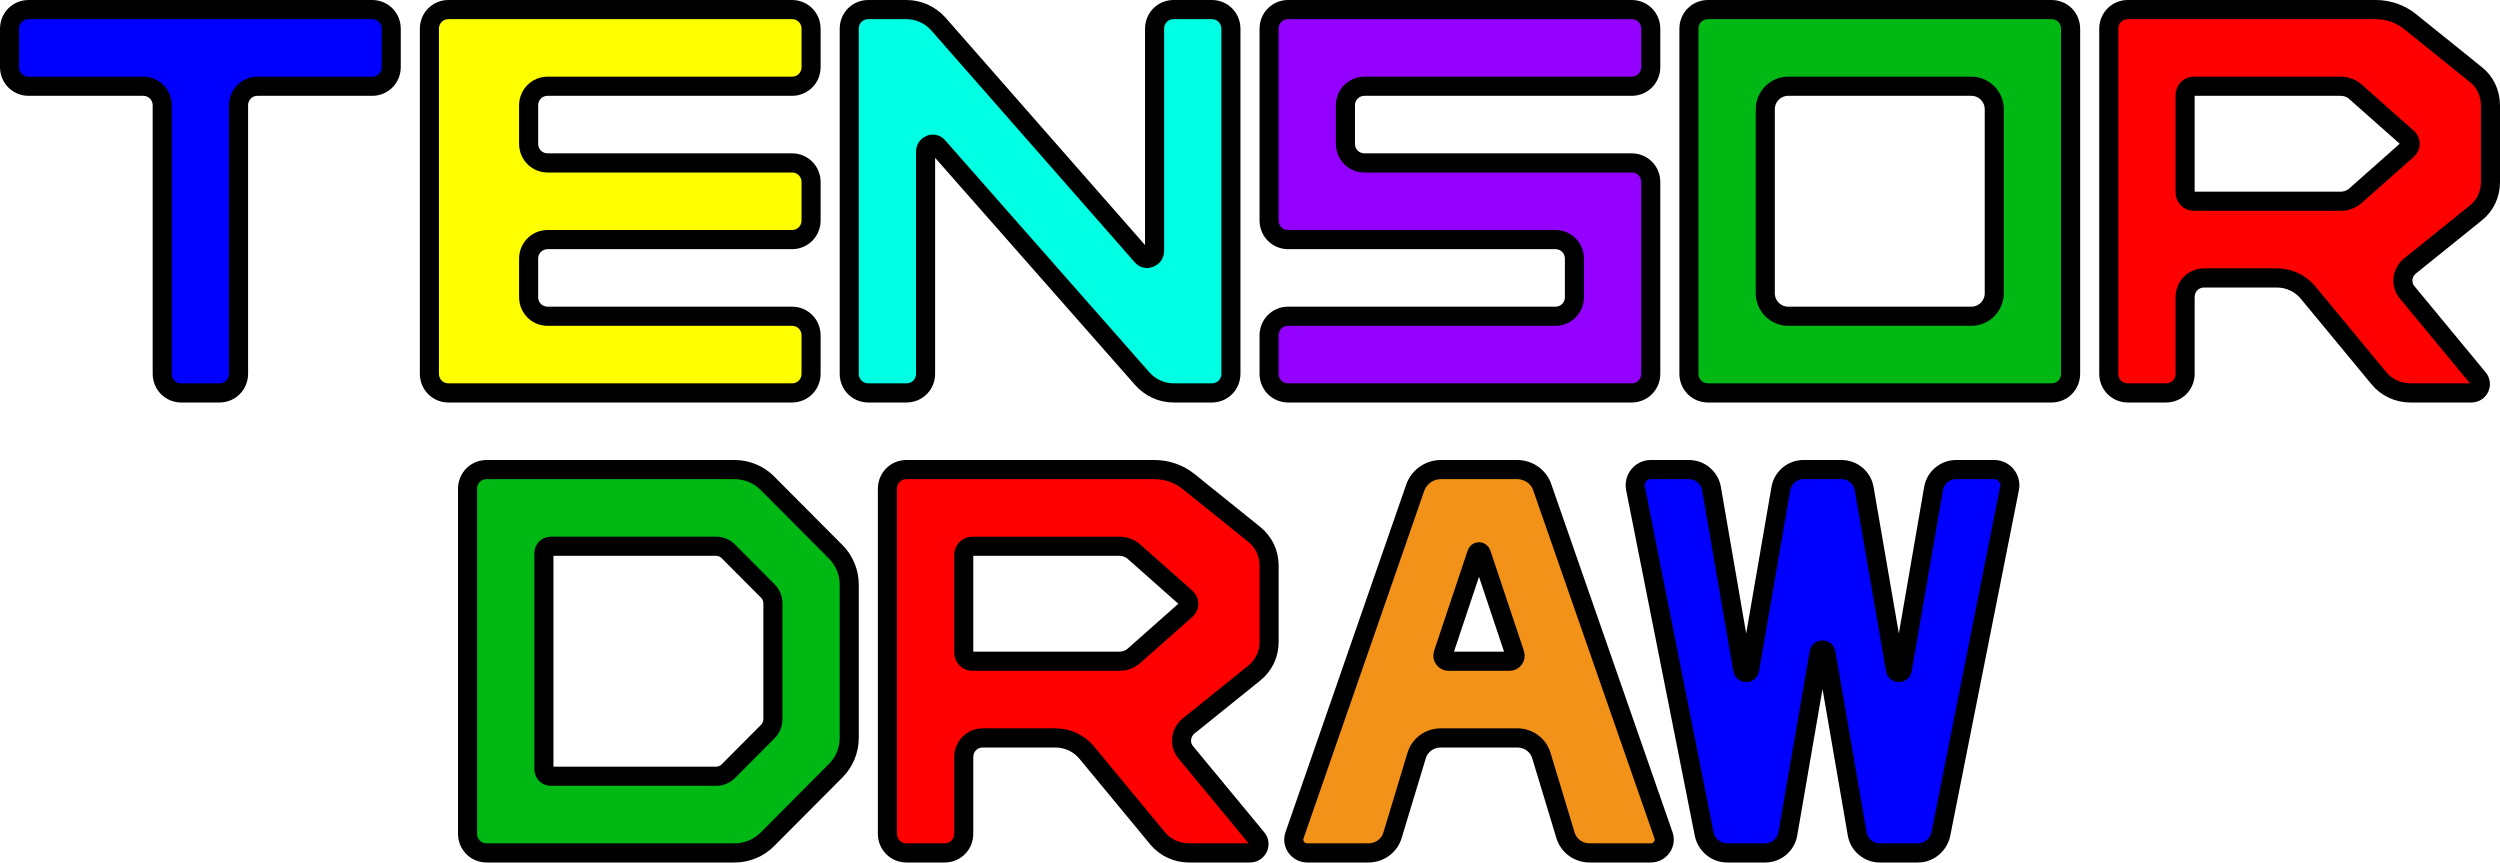
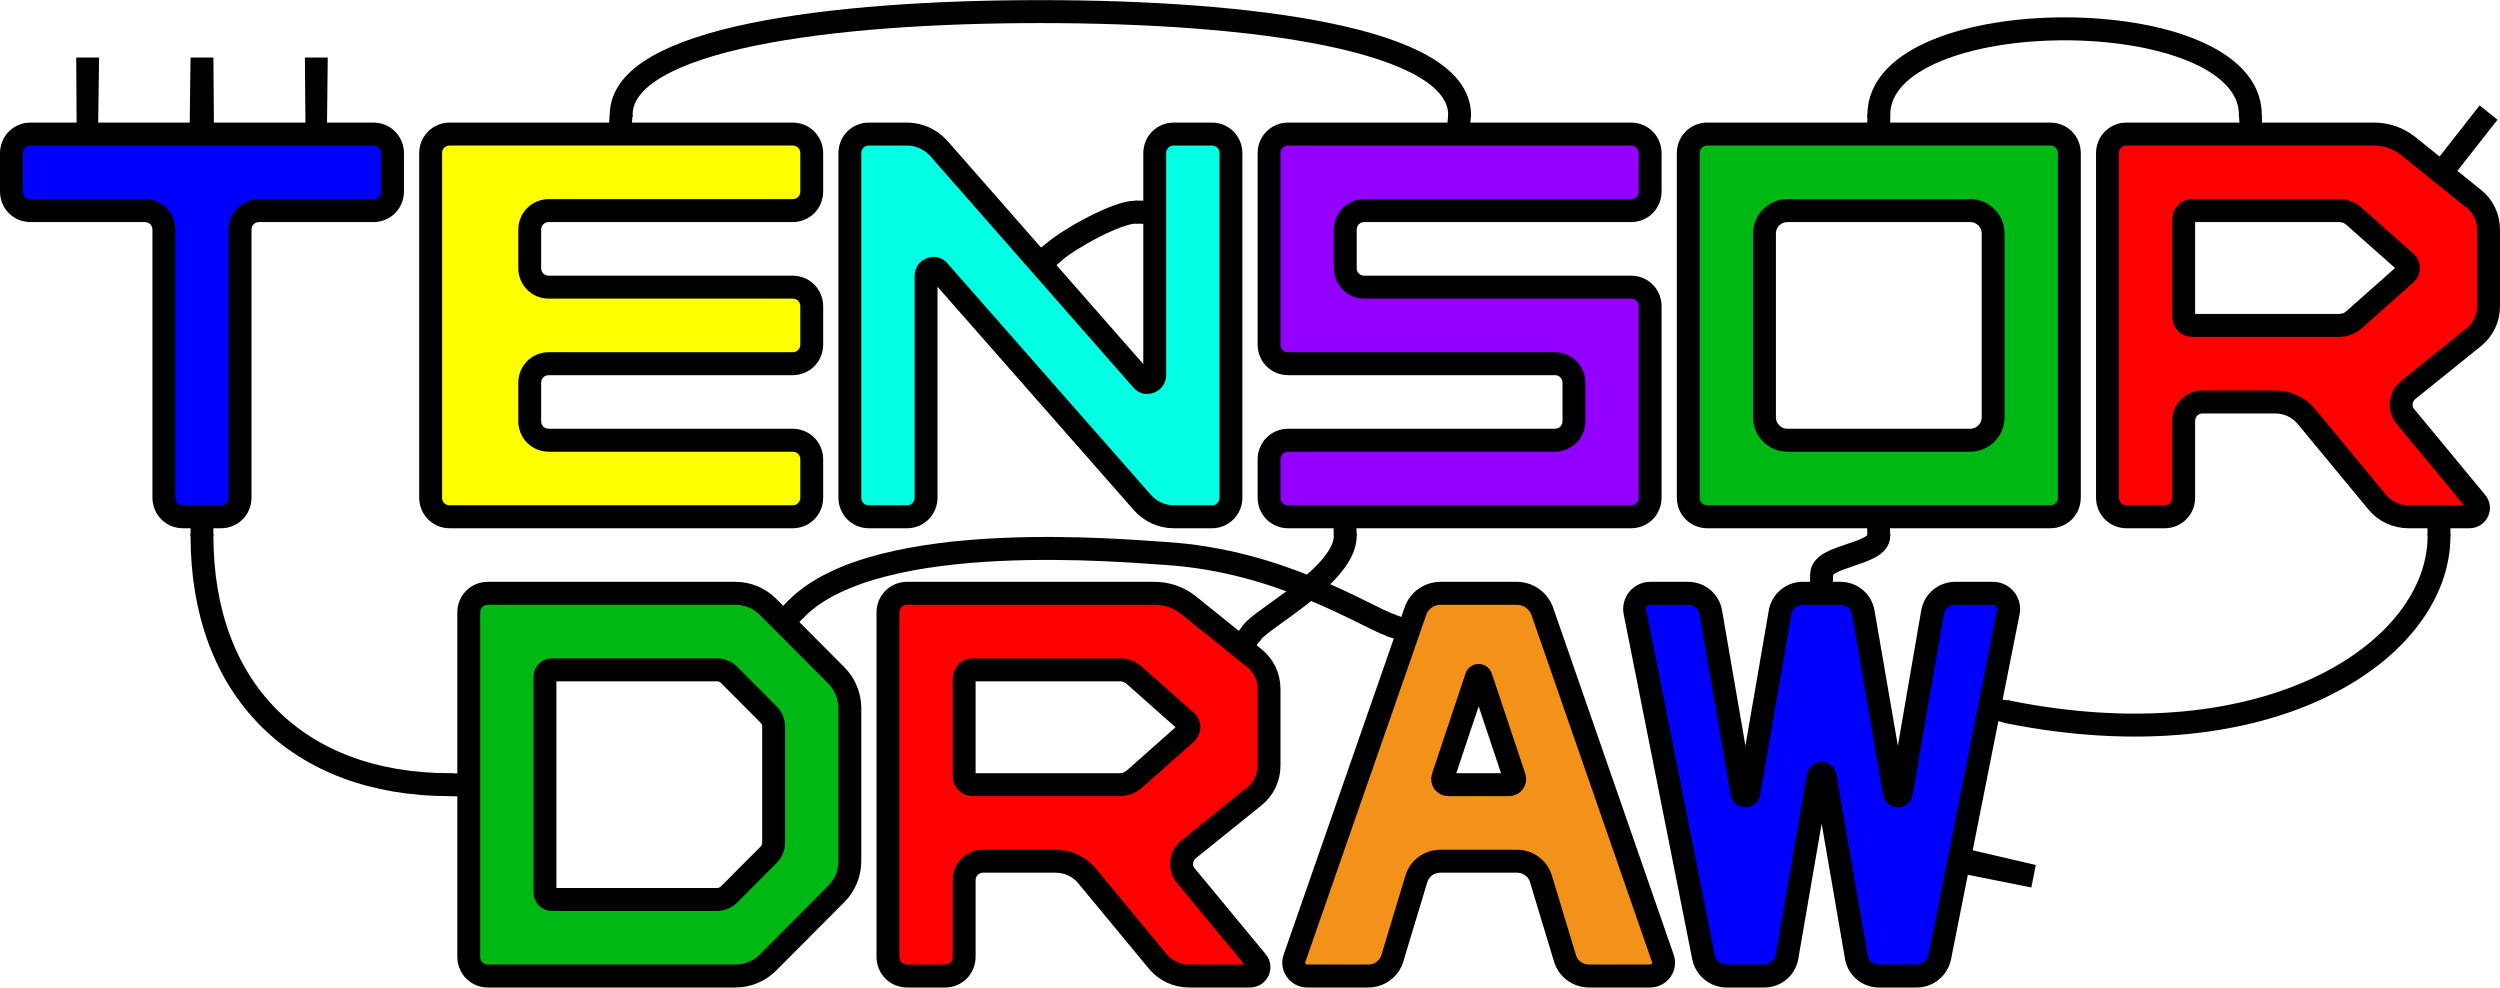
- <svg xmlns="http://www.w3.org/2000/svg" width="400" height="138" viewBox="0 0 400 138">
-   <path fill-rule="nonzero" fill="rgb(0%, 0%, 100%)" fill-opacity="1" stroke-width="0.05" stroke-linecap="butt" stroke-linejoin="miter" stroke="rgb(0%, 0%, 0%)" stroke-opacity="1" stroke-miterlimit="10" d="M -0.1 0.05 C -0.1 0.022 -0.078 -0 -0.05 -0 L 0.05 -0 C 0.078 -0 0.1 0.022 0.1 0.05 L 0.1 0.75 C 0.1 0.778 0.122 0.8 0.15 0.8 L 0.45 0.8 C 0.478 0.8 0.5 0.822 0.5 0.85 L 0.5 0.95 C 0.5 0.978 0.478 1 0.45 1 L -0.45 1 C -0.478 1 -0.5 0.978 -0.5 0.95 L -0.5 0.85 C -0.5 0.822 -0.478 0.8 -0.45 0.8 L -0.15 0.8 C -0.122 0.8 -0.1 0.778 -0.1 0.75 Z M -0.1 0.05 " transform="matrix(61.0687, 0, 0, -61.33333, 32.06107, 62.86667)" />
-   <path fill-rule="nonzero" fill="rgb(100%, 100%, 0%)" fill-opacity="1" stroke-width="0.05" stroke-linecap="butt" stroke-linejoin="miter" stroke="rgb(0%, 0%, 0%)" stroke-opacity="1" stroke-miterlimit="10" d="M -0.5 0.05 C -0.5 0.022 -0.478 -0 -0.45 -0 L 0.45 -0 C 0.478 -0 0.5 0.022 0.5 0.05 L 0.5 0.15 C 0.5 0.178 0.478 0.2 0.45 0.2 L -0.19 0.2 C -0.218 0.2 -0.24 0.222 -0.24 0.25 L -0.24 0.35 C -0.24 0.378 -0.218 0.4 -0.19 0.4 L 0.45 0.4 C 0.478 0.4 0.5 0.422 0.5 0.45 L 0.5 0.55 C 0.5 0.578 0.478 0.6 0.45 0.6 L -0.19 0.6 C -0.218 0.6 -0.24 0.622 -0.24 0.65 L -0.24 0.75 C -0.24 0.778 -0.218 0.8 -0.19 0.8 L 0.45 0.8 C 0.478 0.8 0.5 0.822 0.5 0.85 L 0.5 0.95 C 0.5 0.978 0.478 1 0.45 1 L -0.45 1 C -0.478 1 -0.5 0.978 -0.5 0.95 Z M -0.5 0.05 " transform="matrix(61.0687, 0, 0, -61.33333, 99.23664, 62.86667)" />
-   <path fill-rule="nonzero" fill="rgb(0%, 100%, 89%)" fill-opacity="1" stroke-width="0.05" stroke-linecap="butt" stroke-linejoin="miter" stroke="rgb(0%, 0%, 0%)" stroke-opacity="1" stroke-miterlimit="10" d="M -0.5 0.05 C -0.5 0.022 -0.478 -0 -0.45 -0 L -0.35 -0 C -0.322 -0 -0.3 0.022 -0.3 0.05 L -0.3 0.63 C -0.3 0.647 -0.278 0.656 -0.267 0.642 L 0.267 0.038 C 0.288 0.014 0.318 -0 0.35 -0 L 0.45 -0 C 0.478 -0 0.5 0.022 0.5 0.05 L 0.5 0.95 C 0.5 0.978 0.478 1 0.45 1 L 0.35 1 C 0.322 1 0.3 0.978 0.3 0.95 L 0.3 0.37 C 0.3 0.353 0.278 0.344 0.267 0.357 L -0.267 0.963 C -0.288 0.986 -0.318 1 -0.35 1 L -0.45 1 C -0.478 1 -0.5 0.978 -0.5 0.95 Z M -0.5 0.05 " transform="matrix(61.0687, 0, 0, -61.33333, 166.4122, 62.86667)" />
-   <path fill-rule="nonzero" fill="rgb(58%, 0%, 100%)" fill-opacity="1" stroke-width="0.05" stroke-linecap="butt" stroke-linejoin="miter" stroke="rgb(0%, 0%, 0%)" stroke-opacity="1" stroke-miterlimit="10" d="M -0.5 0.05 C -0.5 0.022 -0.478 -0 -0.45 -0 L 0.45 -0 C 0.478 -0 0.5 0.022 0.5 0.05 L 0.5 0.55 C 0.5 0.578 0.478 0.6 0.45 0.6 L -0.25 0.6 C -0.278 0.6 -0.3 0.622 -0.3 0.65 L -0.3 0.75 C -0.3 0.778 -0.278 0.8 -0.25 0.8 L 0.45 0.8 C 0.478 0.8 0.5 0.822 0.5 0.85 L 0.5 0.95 C 0.5 0.978 0.478 1 0.45 1 L -0.45 1 C -0.478 1 -0.5 0.978 -0.5 0.95 L -0.5 0.45 C -0.5 0.422 -0.478 0.4 -0.45 0.4 L 0.25 0.4 C 0.278 0.4 0.3 0.378 0.3 0.35 L 0.3 0.25 C 0.3 0.222 0.278 0.2 0.25 0.2 L -0.45 0.2 C -0.478 0.2 -0.5 0.178 -0.5 0.15 Z M -0.5 0.05 " transform="matrix(61.0687, 0, 0, -61.33333, 233.5878, 62.86667)" />
-   <path fill-rule="evenodd" fill="rgb(0%, 72%, 8%)" fill-opacity="1" stroke-width="0.05" stroke-linecap="butt" stroke-linejoin="miter" stroke="rgb(0%, 0%, 0%)" stroke-opacity="1" stroke-miterlimit="10" d="M -0.5 0.05 C -0.5 0.022 -0.478 -0 -0.45 -0 L 0.45 -0 C 0.478 -0 0.5 0.022 0.5 0.05 L 0.5 0.95 C 0.5 0.978 0.478 1 0.45 1 L -0.45 1 C -0.478 1 -0.5 0.978 -0.5 0.95 Z M -0.3 0.26 C -0.3 0.227 -0.273 0.2 -0.24 0.2 L 0.24 0.2 C 0.273 0.2 0.3 0.227 0.3 0.26 L 0.3 0.74 C 0.3 0.773 0.273 0.8 0.24 0.8 L -0.24 0.8 C -0.273 0.8 -0.3 0.773 -0.3 0.74 Z M -0.3 0.26 " transform="matrix(61.0687, 0, 0, -61.33333, 300.7634, 62.86667)" />
-   <path fill-rule="evenodd" fill="rgb(100%, 0%, 0%)" fill-opacity="1" stroke-width="0.05" stroke-linecap="butt" stroke-linejoin="miter" stroke="rgb(0%, 0%, 0%)" stroke-opacity="1" stroke-miterlimit="10" d="M -0.5 0.05 C -0.5 0.022 -0.478 -0 -0.45 -0 L -0.35 -0 C -0.322 -0 -0.3 0.022 -0.3 0.05 L -0.3 0.25 C -0.3 0.278 -0.278 0.3 -0.25 0.3 L -0.06 0.3 C -0.028 0.3 0.002 0.286 0.022 0.262 L 0.208 0.038 C 0.228 0.014 0.258 -0 0.29 -0 L 0.45 -0 C 0.47 -0 0.481 0.023 0.468 0.038 L 0.282 0.262 C 0.264 0.283 0.268 0.314 0.289 0.331 L 0.461 0.469 C 0.486 0.488 0.5 0.518 0.5 0.55 L 0.5 0.75 C 0.5 0.782 0.486 0.812 0.461 0.831 L 0.289 0.969 C 0.264 0.989 0.232 1 0.2 1 L -0.45 1 C -0.478 1 -0.5 0.978 -0.5 0.95 Z M -0.3 0.523 C -0.3 0.51 -0.29 0.5 -0.277 0.5 L 0.107 0.5 C 0.122 0.5 0.136 0.505 0.147 0.515 L 0.283 0.635 C 0.292 0.643 0.292 0.657 0.283 0.665 L 0.147 0.785 C 0.136 0.795 0.122 0.8 0.107 0.8 L -0.277 0.8 C -0.29 0.8 -0.3 0.79 -0.3 0.777 Z M -0.3 0.523 " transform="matrix(61.0687, 0, 0, -61.33333, 367.9389, 62.86667)" />
-   <path fill-rule="evenodd" fill="rgb(0%, 72%, 8%)" fill-opacity="1" stroke-width="0.05" stroke-linecap="butt" stroke-linejoin="miter" stroke="rgb(0%, 0%, 0%)" stroke-opacity="1" stroke-miterlimit="10" d="M -0.5 0.05 C -0.5 0.022 -0.478 0 -0.45 0 L 0.2 0 C 0.232 0 0.263 0.013 0.285 0.035 L 0.465 0.215 C 0.487 0.237 0.5 0.268 0.5 0.3 L 0.5 0.7 C 0.5 0.732 0.487 0.763 0.465 0.785 L 0.285 0.965 C 0.263 0.987 0.232 1 0.2 1 L -0.45 1 C -0.478 1 -0.5 0.978 -0.5 0.95 Z M -0.3 0.218 C -0.3 0.208 -0.292 0.2 -0.282 0.2 L 0.152 0.2 C 0.163 0.2 0.175 0.205 0.183 0.213 L 0.287 0.317 C 0.295 0.325 0.3 0.337 0.3 0.348 L 0.3 0.652 C 0.3 0.663 0.295 0.675 0.287 0.683 L 0.183 0.787 C 0.175 0.795 0.163 0.8 0.152 0.8 L -0.282 0.8 C -0.292 0.8 -0.3 0.792 -0.3 0.782 Z M -0.3 0.218 " transform="matrix(61.0687, 0, 0, -61.33333, 105.3435, 136.4667)" />
-   <path fill-rule="evenodd" fill="rgb(100%, 0%, 0%)" fill-opacity="1" stroke-width="0.05" stroke-linecap="butt" stroke-linejoin="miter" stroke="rgb(0%, 0%, 0%)" stroke-opacity="1" stroke-miterlimit="10" d="M -0.5 0.05 C -0.5 0.022 -0.478 0 -0.45 0 L -0.35 0 C -0.322 0 -0.3 0.022 -0.3 0.05 L -0.3 0.25 C -0.3 0.278 -0.278 0.3 -0.25 0.3 L -0.06 0.3 C -0.028 0.3 0.002 0.286 0.022 0.262 L 0.208 0.038 C 0.228 0.014 0.258 0 0.29 0 L 0.45 0 C 0.47 0 0.481 0.023 0.468 0.038 L 0.282 0.262 C 0.264 0.283 0.268 0.314 0.289 0.331 L 0.461 0.469 C 0.486 0.489 0.5 0.518 0.5 0.55 L 0.5 0.75 C 0.5 0.782 0.486 0.811 0.461 0.831 L 0.289 0.969 C 0.264 0.989 0.232 1 0.2 1 L -0.45 1 C -0.478 1 -0.5 0.978 -0.5 0.95 Z M -0.3 0.523 C -0.3 0.51 -0.29 0.5 -0.277 0.5 L 0.107 0.5 C 0.122 0.5 0.136 0.505 0.147 0.515 L 0.283 0.635 C 0.292 0.643 0.292 0.657 0.283 0.665 L 0.147 0.785 C 0.136 0.795 0.122 0.8 0.107 0.8 L -0.277 0.8 C -0.29 0.8 -0.3 0.79 -0.3 0.777 Z M -0.3 0.523 " transform="matrix(61.0687, 0, 0, -61.33333, 172.5191, 136.4667)" />
-   <path fill-rule="evenodd" fill="rgb(94.9%, 57.3%, 9.8%)" fill-opacity="1" stroke-width="0.05" stroke-linecap="butt" stroke-linejoin="miter" stroke="rgb(0%, 0%, 0%)" stroke-opacity="1" stroke-miterlimit="10" d="M -0.483 0.047 C -0.492 0.024 -0.474 0 -0.45 0 L -0.29 0 C -0.26 0 -0.234 0.019 -0.226 0.048 L -0.164 0.252 C -0.156 0.281 -0.13 0.3 -0.1 0.3 L 0.1 0.3 C 0.13 0.3 0.156 0.281 0.164 0.252 L 0.226 0.048 C 0.234 0.019 0.26 0 0.29 0 L 0.45 0 C 0.474 0 0.492 0.024 0.483 0.047 L 0.166 0.953 C 0.157 0.981 0.13 1 0.1 1 L -0.1 1 C -0.13 1 -0.157 0.981 -0.167 0.953 Z M -0.094 0.519 C -0.097 0.51 -0.09 0.5 -0.08 0.5 L 0.08 0.5 C 0.09 0.5 0.097 0.51 0.094 0.519 L 0.006 0.781 C 0.004 0.787 -0.004 0.787 -0.006 0.781 Z M -0.094 0.519 " transform="matrix(61.0687, 0, 0, -61.33333, 236.6412, 136.4667)" />
-   <path fill-rule="nonzero" fill="rgb(0%, 0%, 100%)" fill-opacity="1" stroke-width="0.05" stroke-linecap="butt" stroke-linejoin="miter" stroke="rgb(0%, 0%, 0%)" stroke-opacity="1" stroke-miterlimit="10" d="M -0.45 1 C -0.476 1 -0.495 0.976 -0.49 0.951 L -0.31 0.049 C -0.304 0.021 -0.279 0 -0.25 0 L -0.15 0 C -0.121 0 -0.096 0.021 -0.091 0.049 L -0.009 0.522 C -0.007 0.532 0.007 0.532 0.009 0.522 L 0.091 0.049 C 0.096 0.021 0.121 0 0.15 0 L 0.25 0 C 0.279 0 0.304 0.021 0.31 0.049 L 0.49 0.951 C 0.495 0.976 0.476 1 0.45 1 L 0.35 1 C 0.321 1 0.296 0.979 0.291 0.951 L 0.209 0.478 C 0.207 0.468 0.193 0.468 0.191 0.478 L 0.109 0.951 C 0.104 0.979 0.079 1 0.05 1 L -0.05 1 C -0.079 1 -0.104 0.979 -0.109 0.951 L -0.191 0.478 C -0.193 0.468 -0.207 0.468 -0.209 0.478 L -0.291 0.951 C -0.296 0.979 -0.321 1 -0.35 1 Z M -0.45 1 " transform="matrix(61.0687, 0, 0, -61.33333, 291.6031, 136.4667)" />
+ <svg xmlns="http://www.w3.org/2000/svg" width="400" height="158" viewBox="0 0 400 158">
+   <path fill-rule="nonzero" fill="rgb(0%, 0%, 100%)" fill-opacity="1" stroke-width="0.06" stroke-linecap="butt" stroke-linejoin="miter" stroke="rgb(0%, 0%, 0%)" stroke-opacity="1" stroke-miterlimit="10" d="M -0.1 0.05 C -0.1 0.022 -0.078 -0 -0.05 -0 L 0.05 -0 C 0.078 -0 0.1 0.022 0.1 0.05 L 0.1 0.75 C 0.1 0.778 0.122 0.8 0.15 0.8 L 0.45 0.8 C 0.478 0.8 0.5 0.822 0.5 0.85 L 0.5 0.95 C 0.5 0.978 0.478 1 0.45 1 L -0.45 1 C -0.478 1 -0.5 0.978 -0.5 0.95 L -0.5 0.85 C -0.5 0.822 -0.478 0.8 -0.45 0.8 L -0.15 0.8 C -0.122 0.8 -0.1 0.778 -0.1 0.75 Z M -0.1 0.05 " transform="matrix(60.97561, 0, 0, -61.23289, 32.31707, 82.68354)" />
+   <path fill-rule="nonzero" fill="rgb(0%, 0%, 0%)" fill-opacity="1" d="M 30.516 82.684 L 34.129 82.684 L 34.145 85.746 L 30.488 85.746 Z M 30.516 82.684 " />
+   <path fill-rule="nonzero" fill="rgb(0%, 0%, 0%)" fill-opacity="1" d="M 34.238 21.449 L 30.332 21.449 L 30.488 9.203 L 34.145 9.203 Z M 34.238 21.449 " />
+   <path fill-rule="nonzero" fill="rgb(0%, 0%, 0%)" fill-opacity="1" d="M 52.305 21.449 L 48.887 21.449 L 48.781 9.203 L 52.438 9.203 Z M 52.305 21.449 " />
+   <path fill-rule="nonzero" fill="rgb(0%, 0%, 0%)" fill-opacity="1" d="M 15.684 21.449 L 12.266 21.449 L 12.195 9.203 L 15.855 9.203 Z M 15.684 21.449 " />
+   <path fill-rule="nonzero" fill="rgb(100%, 100%, 0%)" fill-opacity="1" stroke-width="0.06" stroke-linecap="butt" stroke-linejoin="miter" stroke="rgb(0%, 0%, 0%)" stroke-opacity="1" stroke-miterlimit="10" d="M -0.5 0.05 C -0.5 0.022 -0.478 -0 -0.45 -0 L 0.45 -0 C 0.478 -0 0.5 0.022 0.5 0.05 L 0.5 0.15 C 0.5 0.178 0.478 0.2 0.45 0.2 L -0.19 0.2 C -0.218 0.2 -0.24 0.222 -0.24 0.25 L -0.24 0.35 C -0.24 0.378 -0.218 0.4 -0.19 0.4 L 0.45 0.4 C 0.478 0.4 0.5 0.422 0.5 0.45 L 0.5 0.55 C 0.5 0.578 0.478 0.6 0.45 0.6 L -0.19 0.6 C -0.218 0.6 -0.24 0.622 -0.24 0.65 L -0.24 0.75 C -0.24 0.778 -0.218 0.8 -0.19 0.8 L 0.45 0.8 C 0.478 0.8 0.5 0.822 0.5 0.85 L 0.5 0.95 C 0.5 0.978 0.478 1 0.45 1 L -0.45 1 C -0.478 1 -0.5 0.978 -0.5 0.95 Z M -0.5 0.05 " transform="matrix(60.97561, 0, 0, -61.23289, 99.39024, 82.68354)" />
+   <path fill-rule="nonzero" fill="rgb(0%, 0%, 0%)" fill-opacity="1" d="M 100.945 21.449 L 97.285 21.449 L 97.562 18.391 L 101.219 18.391 Z M 100.945 21.449 " />
+   <path fill-rule="nonzero" fill="rgb(0%, 100%, 89%)" fill-opacity="1" stroke-width="0.06" stroke-linecap="butt" stroke-linejoin="miter" stroke="rgb(0%, 0%, 0%)" stroke-opacity="1" stroke-miterlimit="10" d="M -0.5 0.05 C -0.5 0.022 -0.478 -0 -0.45 -0 L -0.35 -0 C -0.322 -0 -0.3 0.022 -0.3 0.05 L -0.3 0.63 C -0.3 0.647 -0.278 0.656 -0.267 0.643 L 0.267 0.038 C 0.288 0.014 0.318 -0 0.35 -0 L 0.45 -0 C 0.478 -0 0.5 0.022 0.5 0.05 L 0.5 0.95 C 0.5 0.978 0.478 1 0.45 1 L 0.35 1 C 0.322 1 0.3 0.978 0.3 0.95 L 0.3 0.37 C 0.3 0.353 0.278 0.344 0.267 0.357 L -0.267 0.963 C -0.288 0.986 -0.318 1 -0.35 1 L -0.45 1 C -0.478 1 -0.5 0.978 -0.5 0.95 Z M -0.5 0.05 " transform="matrix(60.97561, 0, 0, -61.23289, 166.4634, 82.68354)" />
+   <path fill-rule="nonzero" fill="rgb(0%, 0%, 0%)" fill-opacity="1" d="M 167.652 43.625 L 167.629 43.594 L 167.602 43.566 L 167.574 43.535 L 167.551 43.508 L 167.523 43.477 L 167.5 43.449 L 167.445 43.387 L 167.422 43.359 L 167.395 43.328 L 167.367 43.301 L 167.344 43.27 L 167.316 43.242 L 167.293 43.211 L 167.266 43.184 L 167.238 43.152 L 167.215 43.125 L 167.188 43.094 L 167.16 43.066 L 167.137 43.035 L 167.109 43.004 L 167.082 42.977 L 167.059 42.945 L 167.031 42.918 L 167.008 42.887 L 166.98 42.859 L 166.953 42.828 L 166.93 42.801 L 166.902 42.77 L 166.875 42.742 L 166.852 42.711 L 166.824 42.68 L 166.801 42.652 L 166.773 42.621 L 166.746 42.594 L 166.723 42.562 L 166.695 42.535 L 166.668 42.504 L 166.645 42.477 L 166.617 42.445 L 166.594 42.418 L 166.539 42.355 L 166.516 42.328 L 166.488 42.297 L 166.461 42.27 L 166.438 42.238 L 166.41 42.211 L 166.387 42.18 L 166.359 42.152 L 166.332 42.121 L 166.309 42.094 L 166.254 42.031 L 166.23 42.004 L 166.203 41.973 L 166.176 41.945 L 166.152 41.914 L 166.125 41.887 L 166.102 41.855 L 166.074 41.828 L 166.047 41.797 L 166.023 41.77 L 165.969 41.707 L 165.945 41.68 L 165.918 41.648 L 165.895 41.621 L 165.867 41.59 L 165.84 41.562 L 165.816 41.531 L 165.789 41.504 L 165.762 41.473 L 165.738 41.445 L 165.711 41.414 L 165.688 41.383 L 165.66 41.355 L 165.633 41.324 L 165.609 41.297 L 165.582 41.266 L 165.555 41.238 L 165.531 41.207 L 165.504 41.18 L 165.477 41.148 L 165.453 41.121 L 165.426 41.09 L 165.402 41.059 L 165.375 41.031 L 165.348 41 L 165.324 40.973 L 165.297 40.941 L 165.27 40.914 L 165.246 40.883 L 165.219 40.855 L 165.195 40.824 L 165.168 40.797 L 165.141 40.766 L 165.117 40.734 L 165.09 40.707 L 167.539 38.867 L 169.961 41.621 Z M 167.652 43.625 " />
+   <path fill-rule="nonzero" fill="rgb(0%, 0%, 0%)" fill-opacity="1" d="M 184.758 32.121 L 184.758 35.871 L 181.707 35.777 L 181.707 32.105 Z M 184.758 32.121 " />
+   <path fill-rule="nonzero" fill="rgb(58%, 0%, 100%)" fill-opacity="1" stroke-width="0.06" stroke-linecap="butt" stroke-linejoin="miter" stroke="rgb(0%, 0%, 0%)" stroke-opacity="1" stroke-miterlimit="10" d="M -0.5 0.05 C -0.5 0.022 -0.478 -0 -0.45 -0 L 0.45 -0 C 0.478 -0 0.5 0.022 0.5 0.05 L 0.5 0.55 C 0.5 0.578 0.478 0.6 0.45 0.6 L -0.25 0.6 C -0.278 0.6 -0.3 0.622 -0.3 0.65 L -0.3 0.75 C -0.3 0.778 -0.278 0.8 -0.25 0.8 L 0.45 0.8 C 0.478 0.8 0.5 0.822 0.5 0.85 L 0.5 0.95 C 0.5 0.978 0.478 1 0.45 1 L -0.45 1 C -0.478 1 -0.5 0.978 -0.5 0.95 L -0.5 0.45 C -0.5 0.422 -0.478 0.4 -0.45 0.4 L 0.25 0.4 C 0.278 0.4 0.3 0.378 0.3 0.35 L 0.3 0.25 C 0.3 0.222 0.278 0.2 0.25 0.2 L -0.45 0.2 C -0.478 0.2 -0.5 0.178 -0.5 0.15 Z M -0.5 0.05 " transform="matrix(60.97561, 0, 0, -61.23289, 233.5366, 82.68354)" />
+   <path fill-rule="nonzero" fill="rgb(0%, 0%, 0%)" fill-opacity="1" d="M 235.094 21.449 L 231.43 21.449 L 231.707 18.391 L 235.367 18.391 Z M 235.094 21.449 " />
+   <path fill-rule="nonzero" fill="rgb(0%, 0%, 0%)" fill-opacity="1" d="M 213.305 82.684 L 216.965 82.684 L 217.074 85.746 L 213.414 85.746 Z M 213.305 82.684 " />
+   <path fill-rule="evenodd" fill="rgb(0%, 72%, 8%)" fill-opacity="1" stroke-width="0.06" stroke-linecap="butt" stroke-linejoin="miter" stroke="rgb(0%, 0%, 0%)" stroke-opacity="1" stroke-miterlimit="10" d="M -0.5 0.05 C -0.5 0.022 -0.478 -0 -0.45 -0 L 0.45 -0 C 0.478 -0 0.5 0.022 0.5 0.05 L 0.5 0.95 C 0.5 0.978 0.478 1 0.45 1 L -0.45 1 C -0.478 1 -0.5 0.978 -0.5 0.95 Z M -0.3 0.26 C -0.3 0.227 -0.273 0.2 -0.24 0.2 L 0.24 0.2 C 0.273 0.2 0.3 0.227 0.3 0.26 L 0.3 0.74 C 0.3 0.773 0.273 0.8 0.24 0.8 L -0.24 0.8 C -0.273 0.8 -0.3 0.773 -0.3 0.74 Z M -0.3 0.26 " transform="matrix(60.97561, 0, 0, -61.23289, 300.6098, 82.68354)" />
+   <path fill-rule="evenodd" fill="rgb(0%, 0%, 0%)" fill-opacity="1" d="M 298.688 82.684 L 302.348 82.684 L 302.438 85.746 L 298.781 85.746 Z M 298.688 82.684 " />
+   <path fill-rule="evenodd" fill="rgb(0%, 0%, 0%)" fill-opacity="1" d="M 302.41 21.449 L 298.75 21.449 L 298.781 18.391 L 302.438 18.391 Z M 302.41 21.449 " />
+   <path fill-rule="evenodd" fill="rgb(100%, 0%, 0%)" fill-opacity="1" stroke-width="0.06" stroke-linecap="butt" stroke-linejoin="miter" stroke="rgb(0%, 0%, 0%)" stroke-opacity="1" stroke-miterlimit="10" d="M -0.5 0.05 C -0.5 0.022 -0.478 -0 -0.45 -0 L -0.35 -0 C -0.322 -0 -0.3 0.022 -0.3 0.05 L -0.3 0.25 C -0.3 0.278 -0.278 0.3 -0.25 0.3 L -0.06 0.3 C -0.028 0.3 0.002 0.286 0.022 0.262 L 0.208 0.038 C 0.228 0.014 0.258 -0 0.29 -0 L 0.45 -0 C 0.47 -0 0.481 0.023 0.468 0.038 L 0.282 0.262 C 0.264 0.283 0.268 0.314 0.289 0.331 L 0.461 0.469 C 0.486 0.489 0.5 0.518 0.5 0.55 L 0.5 0.75 C 0.5 0.782 0.486 0.812 0.461 0.831 L 0.289 0.969 C 0.264 0.989 0.232 1 0.2 1 L -0.45 1 C -0.478 1 -0.5 0.978 -0.5 0.95 Z M -0.3 0.523 C -0.3 0.51 -0.29 0.5 -0.277 0.5 L 0.107 0.5 C 0.122 0.5 0.136 0.505 0.147 0.515 L 0.283 0.635 C 0.292 0.643 0.292 0.657 0.283 0.665 L 0.147 0.785 C 0.136 0.795 0.122 0.8 0.107 0.8 L -0.277 0.8 C -0.29 0.8 -0.3 0.79 -0.3 0.777 Z M -0.3 0.523 " transform="matrix(60.97561, 0, 0, -61.23289, 367.6829, 82.68354)" />
+   <path fill-rule="evenodd" fill="rgb(0%, 0%, 0%)" fill-opacity="1" d="M 361.961 21.449 L 358.438 21.449 L 358.23 18.391 L 361.891 18.391 Z M 361.961 21.449 " />
+   <path fill-rule="evenodd" fill="rgb(0%, 0%, 0%)" fill-opacity="1" d="M 392.051 28.781 L 391.996 28.734 L 391.965 28.711 L 391.938 28.688 L 391.906 28.664 L 391.879 28.641 L 391.852 28.621 L 391.82 28.598 L 391.793 28.574 L 391.762 28.551 L 391.707 28.504 L 391.676 28.48 L 391.621 28.434 L 391.59 28.41 L 391.562 28.387 L 391.531 28.363 L 391.477 28.316 L 391.445 28.297 L 391.391 28.25 L 391.359 28.227 L 391.332 28.203 L 391.301 28.18 L 391.246 28.133 L 391.215 28.109 L 391.16 28.062 L 391.129 28.039 L 391.102 28.016 L 391.07 27.996 L 391.016 27.949 L 390.984 27.926 L 390.957 27.902 L 390.926 27.879 L 390.871 27.832 L 390.84 27.809 L 390.785 27.762 L 390.754 27.738 L 390.727 27.715 L 390.695 27.691 L 390.668 27.672 L 390.641 27.648 L 390.609 27.625 L 390.555 27.578 L 390.523 27.555 L 390.496 27.531 L 390.465 27.508 L 390.41 27.461 L 390.379 27.438 L 390.324 27.391 L 390.293 27.367 L 390.266 27.348 L 390.234 27.324 L 390.18 27.277 L 390.148 27.254 L 390.094 27.207 L 390.062 27.184 L 390.035 27.16 L 390.004 27.137 L 389.949 27.09 L 389.918 27.066 L 389.891 27.043 L 389.859 27.023 L 389.805 26.977 L 389.773 26.953 L 389.719 26.906 L 389.688 26.883 L 389.66 26.859 L 389.629 26.836 L 389.574 26.789 L 389.543 26.766 L 389.488 26.719 L 389.457 26.699 L 389.43 26.676 L 389.398 26.652 L 389.344 26.605 L 389.312 26.582 L 389.258 26.535 L 389.227 26.512 L 389.199 26.488 L 396.738 16.863 L 399.594 19.16 Z M 392.051 28.781 " />
+   <path fill-rule="evenodd" fill="rgb(0%, 0%, 0%)" fill-opacity="1" d="M 388.379 82.684 L 392.047 82.684 L 392.074 85.746 L 388.414 85.746 Z M 388.379 82.684 " />
+   <path fill-rule="evenodd" fill="rgb(0%, 72%, 8%)" fill-opacity="1" stroke-width="0.06" stroke-linecap="butt" stroke-linejoin="miter" stroke="rgb(0%, 0%, 0%)" stroke-opacity="1" stroke-miterlimit="10" d="M -0.5 0.05 C -0.5 0.022 -0.478 -0 -0.45 -0 L 0.2 -0 C 0.232 -0 0.263 0.013 0.285 0.035 L 0.465 0.215 C 0.487 0.237 0.5 0.268 0.5 0.3 L 0.5 0.7 C 0.5 0.732 0.487 0.763 0.465 0.785 L 0.285 0.965 C 0.263 0.987 0.232 1 0.2 1 L -0.45 1 C -0.478 1 -0.5 0.978 -0.5 0.95 Z M -0.3 0.218 C -0.3 0.208 -0.292 0.2 -0.282 0.2 L 0.152 0.2 C 0.163 0.2 0.175 0.205 0.183 0.213 L 0.287 0.317 C 0.295 0.325 0.3 0.337 0.3 0.348 L 0.3 0.652 C 0.3 0.663 0.295 0.675 0.287 0.683 L 0.183 0.787 C 0.175 0.795 0.163 0.8 0.152 0.8 L -0.282 0.8 C -0.292 0.8 -0.3 0.792 -0.3 0.782 Z M -0.3 0.218 " transform="matrix(60.97561, 0, 0, -61.23289, 105.4878, 156.163)" />
+   <path fill-rule="evenodd" fill="rgb(0%, 0%, 0%)" fill-opacity="1" d="M 75 123.801 L 75 127.477 L 71.953 127.383 L 71.953 123.711 Z M 75 123.801 " />
+   <path fill-rule="evenodd" fill="rgb(0%, 0%, 0%)" fill-opacity="1" d="M 126.59 100.812 L 126.539 100.762 L 126.512 100.738 L 126.488 100.711 L 126.254 100.477 L 126.23 100.449 L 126.203 100.426 L 126.176 100.398 L 126.152 100.371 L 126.125 100.348 L 126.098 100.32 L 126.074 100.293 L 126.047 100.27 L 126.023 100.242 L 125.996 100.215 L 125.969 100.191 L 125.945 100.164 L 125.918 100.137 L 125.891 100.113 L 125.867 100.086 L 125.84 100.059 L 125.812 100.035 L 125.789 100.008 L 125.633 99.852 L 125.605 99.828 L 125.582 99.801 L 125.348 99.566 L 125.324 99.539 L 125.297 99.516 L 125.27 99.488 L 125.246 99.461 L 125.219 99.438 L 125.191 99.41 L 125.168 99.383 L 125.141 99.359 L 125.117 99.332 L 125.09 99.305 L 125.062 99.281 L 125.039 99.254 L 125.012 99.227 L 124.984 99.203 L 124.961 99.176 L 124.934 99.148 L 124.906 99.125 L 124.883 99.098 L 124.727 98.941 L 124.699 98.918 L 124.676 98.891 L 124.441 98.656 L 124.418 98.629 L 124.391 98.605 L 124.363 98.578 L 124.34 98.551 L 124.312 98.527 L 124.285 98.5 L 124.262 98.473 L 124.234 98.449 L 124.207 98.422 L 124.184 98.395 L 124.156 98.371 L 124.133 98.344 L 124.105 98.316 L 124.078 98.293 L 124.055 98.266 L 124.027 98.238 L 126.168 96.059 L 128.754 98.656 Z M 126.59 100.812 " />
+   <path fill-rule="evenodd" fill="rgb(100%, 0%, 0%)" fill-opacity="1" stroke-width="0.06" stroke-linecap="butt" stroke-linejoin="miter" stroke="rgb(0%, 0%, 0%)" stroke-opacity="1" stroke-miterlimit="10" d="M -0.5 0.05 C -0.5 0.022 -0.478 -0 -0.45 -0 L -0.35 -0 C -0.322 -0 -0.3 0.022 -0.3 0.05 L -0.3 0.25 C -0.3 0.278 -0.278 0.3 -0.25 0.3 L -0.06 0.3 C -0.028 0.3 0.002 0.286 0.022 0.262 L 0.208 0.038 C 0.228 0.014 0.258 -0 0.29 -0 L 0.45 -0 C 0.47 -0 0.481 0.023 0.468 0.038 L 0.282 0.262 C 0.264 0.283 0.268 0.314 0.289 0.331 L 0.461 0.469 C 0.486 0.489 0.5 0.518 0.5 0.55 L 0.5 0.75 C 0.5 0.782 0.486 0.811 0.461 0.831 L 0.289 0.969 C 0.264 0.989 0.232 1 0.2 1 L -0.45 1 C -0.478 1 -0.5 0.978 -0.5 0.95 Z M -0.3 0.523 C -0.3 0.51 -0.29 0.5 -0.277 0.5 L 0.107 0.5 C 0.122 0.5 0.136 0.505 0.147 0.515 L 0.283 0.635 C 0.292 0.643 0.292 0.657 0.283 0.665 L 0.147 0.785 C 0.136 0.795 0.122 0.8 0.107 0.8 L -0.277 0.8 C -0.29 0.8 -0.3 0.79 -0.3 0.777 Z M -0.3 0.523 " transform="matrix(60.97561, 0, 0, -61.23289, 172.561, 156.163)" />
+   <path fill-rule="evenodd" fill="rgb(0%, 0%, 0%)" fill-opacity="1" d="M 199.949 104.688 L 199.895 104.641 L 199.863 104.617 L 199.836 104.594 L 199.809 104.574 L 199.777 104.551 L 199.75 104.527 L 199.719 104.504 L 199.664 104.457 L 199.633 104.434 L 199.578 104.387 L 199.547 104.363 L 199.52 104.34 L 199.488 104.316 L 199.434 104.27 L 199.402 104.25 L 199.348 104.203 L 199.316 104.18 L 199.289 104.156 L 199.258 104.133 L 199.203 104.086 L 199.172 104.062 L 199.117 104.016 L 199.086 103.992 L 199.059 103.969 L 199.027 103.945 L 199 103.926 L 198.973 103.902 L 198.941 103.879 L 198.914 103.855 L 198.883 103.832 L 198.828 103.785 L 198.797 103.762 L 198.742 103.715 L 198.711 103.691 L 198.684 103.668 L 198.652 103.645 L 198.625 103.621 L 198.598 103.602 L 198.566 103.578 L 198.512 103.531 L 198.48 103.508 L 198.453 103.484 L 198.422 103.461 L 198.367 103.414 L 198.336 103.391 L 198.281 103.344 L 198.25 103.32 L 198.223 103.297 L 198.191 103.277 L 198.137 103.23 L 198.105 103.207 L 198.051 103.16 L 198.02 103.137 L 197.992 103.113 L 197.961 103.09 L 197.906 103.043 L 197.875 103.02 L 197.848 102.996 L 197.816 102.977 L 197.762 102.93 L 197.73 102.906 L 197.676 102.859 L 197.645 102.836 L 197.617 102.812 L 197.586 102.789 L 197.531 102.742 L 197.5 102.719 L 197.445 102.672 L 197.414 102.652 L 197.387 102.629 L 197.355 102.605 L 197.301 102.559 L 197.27 102.535 L 197.215 102.488 L 197.184 102.465 L 197.156 102.441 L 197.125 102.418 L 197.098 102.395 L 198.953 99.965 L 201.809 102.258 Z M 199.949 104.688 " />
+   <path fill-rule="evenodd" fill="rgb(94.9%, 57.3%, 9.8%)" fill-opacity="1" stroke-width="0.06" stroke-linecap="butt" stroke-linejoin="miter" stroke="rgb(0%, 0%, 0%)" stroke-opacity="1" stroke-miterlimit="10" d="M -0.483 0.047 C -0.492 0.024 -0.474 -0 -0.45 -0 L -0.29 -0 C -0.26 -0 -0.234 0.019 -0.226 0.048 L -0.164 0.252 C -0.156 0.281 -0.13 0.3 -0.1 0.3 L 0.1 0.3 C 0.13 0.3 0.156 0.281 0.164 0.252 L 0.226 0.048 C 0.234 0.019 0.26 -0 0.29 -0 L 0.45 -0 C 0.474 -0 0.492 0.024 0.483 0.047 L 0.167 0.953 C 0.157 0.981 0.13 1 0.1 1 L -0.1 1 C -0.13 1 -0.157 0.981 -0.166 0.953 Z M -0.094 0.519 C -0.097 0.51 -0.09 0.5 -0.08 0.5 L 0.08 0.5 C 0.09 0.5 0.097 0.51 0.094 0.519 L 0.006 0.781 C 0.004 0.787 -0.004 0.787 -0.006 0.781 Z M -0.094 0.519 " transform="matrix(60.97561, 0, 0, -61.23289, 236.5854, 156.163)" />
+   <path fill-rule="evenodd" fill="rgb(0%, 0%, 0%)" fill-opacity="1" d="M 225.922 99.281 L 225.863 99.457 L 225.852 99.488 L 225.836 99.523 L 225.766 99.734 L 225.754 99.766 L 225.719 99.871 L 225.703 99.906 L 225.668 100.012 L 225.656 100.043 L 225.598 100.219 L 225.582 100.254 L 225.57 100.289 L 225.559 100.32 L 225.477 100.566 L 225.465 100.598 L 225.449 100.633 L 225.379 100.844 L 225.367 100.875 L 225.332 100.98 L 225.316 101.016 L 225.281 101.121 L 225.27 101.152 L 225.211 101.328 L 225.195 101.363 L 225.184 101.398 L 225.172 101.43 L 225.078 101.711 L 225.062 101.742 L 224.98 101.988 L 224.969 102.02 L 224.945 102.09 L 224.93 102.125 L 224.883 102.266 L 224.871 102.297 L 224.824 102.438 L 224.809 102.473 L 224.785 102.543 L 224.773 102.574 L 224.727 102.715 L 221.824 101.777 L 223.031 98.309 Z M 225.922 99.281 " />
+   <path fill-rule="nonzero" fill="rgb(0%, 0%, 100%)" fill-opacity="1" stroke-width="0.06" stroke-linecap="butt" stroke-linejoin="miter" stroke="rgb(0%, 0%, 0%)" stroke-opacity="1" stroke-miterlimit="10" d="M -0.45 1 C -0.476 1 -0.495 0.976 -0.49 0.951 L -0.31 0.049 C -0.304 0.021 -0.279 -0 -0.25 -0 L -0.15 -0 C -0.121 -0 -0.096 0.021 -0.091 0.049 L -0.009 0.522 C -0.007 0.532 0.007 0.532 0.009 0.522 L 0.091 0.049 C 0.096 0.021 0.121 -0 0.15 -0 L 0.25 -0 C 0.279 -0 0.304 0.021 0.31 0.049 L 0.49 0.951 C 0.495 0.976 0.476 1 0.45 1 L 0.35 1 C 0.321 1 0.296 0.979 0.291 0.951 L 0.209 0.478 C 0.207 0.468 0.193 0.468 0.191 0.478 L 0.109 0.951 C 0.104 0.979 0.079 1 0.05 1 L -0.05 1 C -0.079 1 -0.104 0.979 -0.109 0.951 L -0.191 0.478 C -0.193 0.468 -0.207 0.468 -0.209 0.478 L -0.291 0.951 C -0.296 0.979 -0.321 1 -0.35 1 Z M -0.45 1 " transform="matrix(60.97561, 0, 0, -61.23289, 291.4634, 156.163)" />
+   <path fill-rule="nonzero" fill="rgb(0%, 0%, 0%)" fill-opacity="1" d="M 317.973 114.91 L 317.977 114.879 L 317.992 114.816 L 317.996 114.785 L 318.004 114.75 L 318.012 114.719 L 318.016 114.688 L 318.023 114.656 L 318.031 114.621 L 318.035 114.59 L 318.043 114.559 L 318.047 114.527 L 318.055 114.492 L 318.062 114.461 L 318.066 114.43 L 318.074 114.398 L 318.082 114.363 L 318.086 114.332 L 318.102 114.27 L 318.105 114.234 L 318.113 114.203 L 318.117 114.172 L 318.125 114.141 L 318.133 114.105 L 318.137 114.074 L 318.152 114.012 L 318.156 113.977 L 318.172 113.914 L 318.176 113.883 L 318.184 113.848 L 318.191 113.816 L 318.195 113.785 L 318.203 113.754 L 318.207 113.723 L 318.215 113.688 L 318.223 113.656 L 318.227 113.625 L 318.234 113.594 L 318.242 113.559 L 318.246 113.527 L 318.262 113.465 L 318.266 113.43 L 318.281 113.367 L 318.285 113.336 L 318.293 113.301 L 318.297 113.27 L 318.312 113.207 L 318.316 113.172 L 318.332 113.109 L 318.336 113.078 L 318.344 113.043 L 318.352 113.012 L 318.355 112.98 L 318.363 112.949 L 318.371 112.914 L 318.375 112.883 L 318.383 112.852 L 318.387 112.82 L 318.395 112.789 L 318.402 112.754 L 318.406 112.723 L 318.422 112.66 L 318.426 112.625 L 318.441 112.562 L 318.445 112.531 L 318.453 112.496 L 318.457 112.465 L 318.473 112.402 L 318.477 112.367 L 318.492 112.305 L 318.496 112.273 L 318.504 112.238 L 318.512 112.207 L 318.516 112.176 L 318.523 112.145 L 318.531 112.109 L 318.535 112.078 L 318.543 112.047 L 318.547 112.016 L 318.555 111.98 L 318.562 111.949 L 318.566 111.918 L 318.574 111.887 L 318.582 111.852 L 318.586 111.82 L 318.602 111.758 L 318.605 111.727 L 321.641 112.098 L 320.922 115.703 Z M 317.973 114.91 " />
+   <path fill-rule="nonzero" fill="rgb(0%, 0%, 0%)" fill-opacity="1" d="M 313.051 139.613 L 313.059 139.574 L 313.066 139.531 L 313.074 139.492 L 313.086 139.453 L 313.094 139.414 L 313.102 139.371 L 313.117 139.293 L 313.125 139.25 L 313.141 139.172 L 313.148 139.129 L 313.172 139.012 L 313.18 138.969 L 313.195 138.891 L 313.203 138.848 L 313.219 138.77 L 313.227 138.727 L 313.238 138.688 L 313.254 138.609 L 313.262 138.566 L 313.277 138.488 L 313.285 138.445 L 313.301 138.367 L 313.309 138.324 L 313.324 138.246 L 313.332 138.203 L 313.355 138.086 L 313.363 138.043 L 313.379 137.965 L 313.391 137.922 L 313.406 137.844 L 313.414 137.801 L 313.438 137.684 L 313.445 137.641 L 313.461 137.562 L 313.469 137.52 L 313.484 137.441 L 313.492 137.398 L 313.516 137.281 L 313.523 137.238 L 313.539 137.16 L 313.551 137.117 L 313.566 137.039 L 313.574 136.996 L 313.598 136.879 L 313.605 136.836 L 313.621 136.758 L 313.629 136.715 L 313.645 136.637 L 313.652 136.594 L 313.668 136.516 L 313.676 136.473 L 313.691 136.395 L 313.703 136.355 L 313.711 136.312 L 313.727 136.234 L 313.734 136.191 L 313.75 136.113 L 313.758 136.07 L 313.781 135.953 L 313.789 135.91 L 313.805 135.832 L 313.812 135.789 L 313.828 135.711 L 313.836 135.668 L 313.844 135.629 L 325.73 138.395 L 325.016 141.996 Z M 313.051 139.613 " />
+   <path fill-rule="nonzero" fill="rgb(0%, 0%, 0%)" fill-opacity="1" d="M 293.215 94.93 L 289.566 94.93 L 289.633 91.867 L 293.293 91.867 Z M 293.215 94.93 " />
+   <path fill="none" stroke-width="0.06" stroke-linecap="butt" stroke-linejoin="miter" stroke="rgb(0%, 0%, 0%)" stroke-opacity="1" stroke-miterlimit="10" d="M 1.1 1.045 L 1.1 1.05 C 1.1 1.25 1.65 1.32 2.2 1.32 C 2.75 1.32 3.3 1.25 3.3 1.05 L 3.3 1.045 " transform="matrix(60.97561, 0, 0, -61.23289, 32.31707, 82.68354)" />
+   <path fill="none" stroke-width="0.06" stroke-linecap="butt" stroke-linejoin="miter" stroke="rgb(0%, 0%, 0%)" stroke-opacity="1" stroke-miterlimit="10" d="M 2.234 0.69 L 2.237 0.693 C 2.275 0.726 2.4 0.796 2.45 0.796 L 2.455 0.796 " transform="matrix(60.97561, 0, 0, -61.23289, 32.31707, 82.68354)" />
+   <path fill="none" stroke-width="0.06" stroke-linecap="butt" stroke-linejoin="miter" stroke="rgb(0%, 0%, 0%)" stroke-opacity="1" stroke-miterlimit="10" d="M -0 -0.045 L -0 -0.05 C -0 -0.45 0.25 -0.7 0.65 -0.7 L 0.655 -0.7 " transform="matrix(60.97561, 0, 0, -61.23289, 32.31707, 82.68354)" />
+   <path fill="none" stroke-width="0.06" stroke-linecap="butt" stroke-linejoin="miter" stroke="rgb(0%, 0%, 0%)" stroke-opacity="1" stroke-miterlimit="10" d="M 3 -0.045 L 3 -0.05 C 3 -0.15 2.787 -0.262 2.756 -0.301 L 2.753 -0.305 " transform="matrix(60.97561, 0, 0, -61.23289, 32.31707, 82.68354)" />
+   <path fill="none" stroke-width="0.06" stroke-linecap="butt" stroke-linejoin="miter" stroke="rgb(0%, 0%, 0%)" stroke-opacity="1" stroke-miterlimit="10" d="M 1.557 -0.243 L 1.56 -0.24 C 1.772 -0.027 2.43 -0.09 2.53 -0.096 C 2.829 -0.115 3.052 -0.26 3.118 -0.283 L 3.123 -0.285 " transform="matrix(60.97561, 0, 0, -61.23289, 32.31707, 82.68354)" />
+   <path fill="none" stroke-width="0.06" stroke-linecap="butt" stroke-linejoin="miter" stroke="rgb(0%, 0%, 0%)" stroke-opacity="1" stroke-miterlimit="10" d="M 4.25 -0.155 L 4.25 -0.15 C 4.25 -0.1 4.4 -0.1 4.4 -0.05 L 4.4 -0.045 " transform="matrix(60.97561, 0, 0, -61.23289, 32.31707, 82.68354)" />
+   <path fill="none" stroke-width="0.06" stroke-linecap="butt" stroke-linejoin="miter" stroke="rgb(0%, 0%, 0%)" stroke-opacity="1" stroke-miterlimit="10" d="M 4.4 1.045 L 4.4 1.05 C 4.4 1.35 5.375 1.35 5.375 1.05 L 5.375 1.045 " transform="matrix(60.97561, 0, 0, -61.23289, 32.31707, 82.68354)" />
+   <path fill="none" stroke-width="0.06" stroke-linecap="butt" stroke-linejoin="miter" stroke="rgb(0%, 0%, 0%)" stroke-opacity="1" stroke-miterlimit="10" d="M 5.87 -0.045 L 5.87 -0.05 C 5.87 -0.35 5.425 -0.647 4.739 -0.51 L 4.734 -0.509 " transform="matrix(60.97561, 0, 0, -61.23289, 32.31707, 82.68354)" />
</svg>
